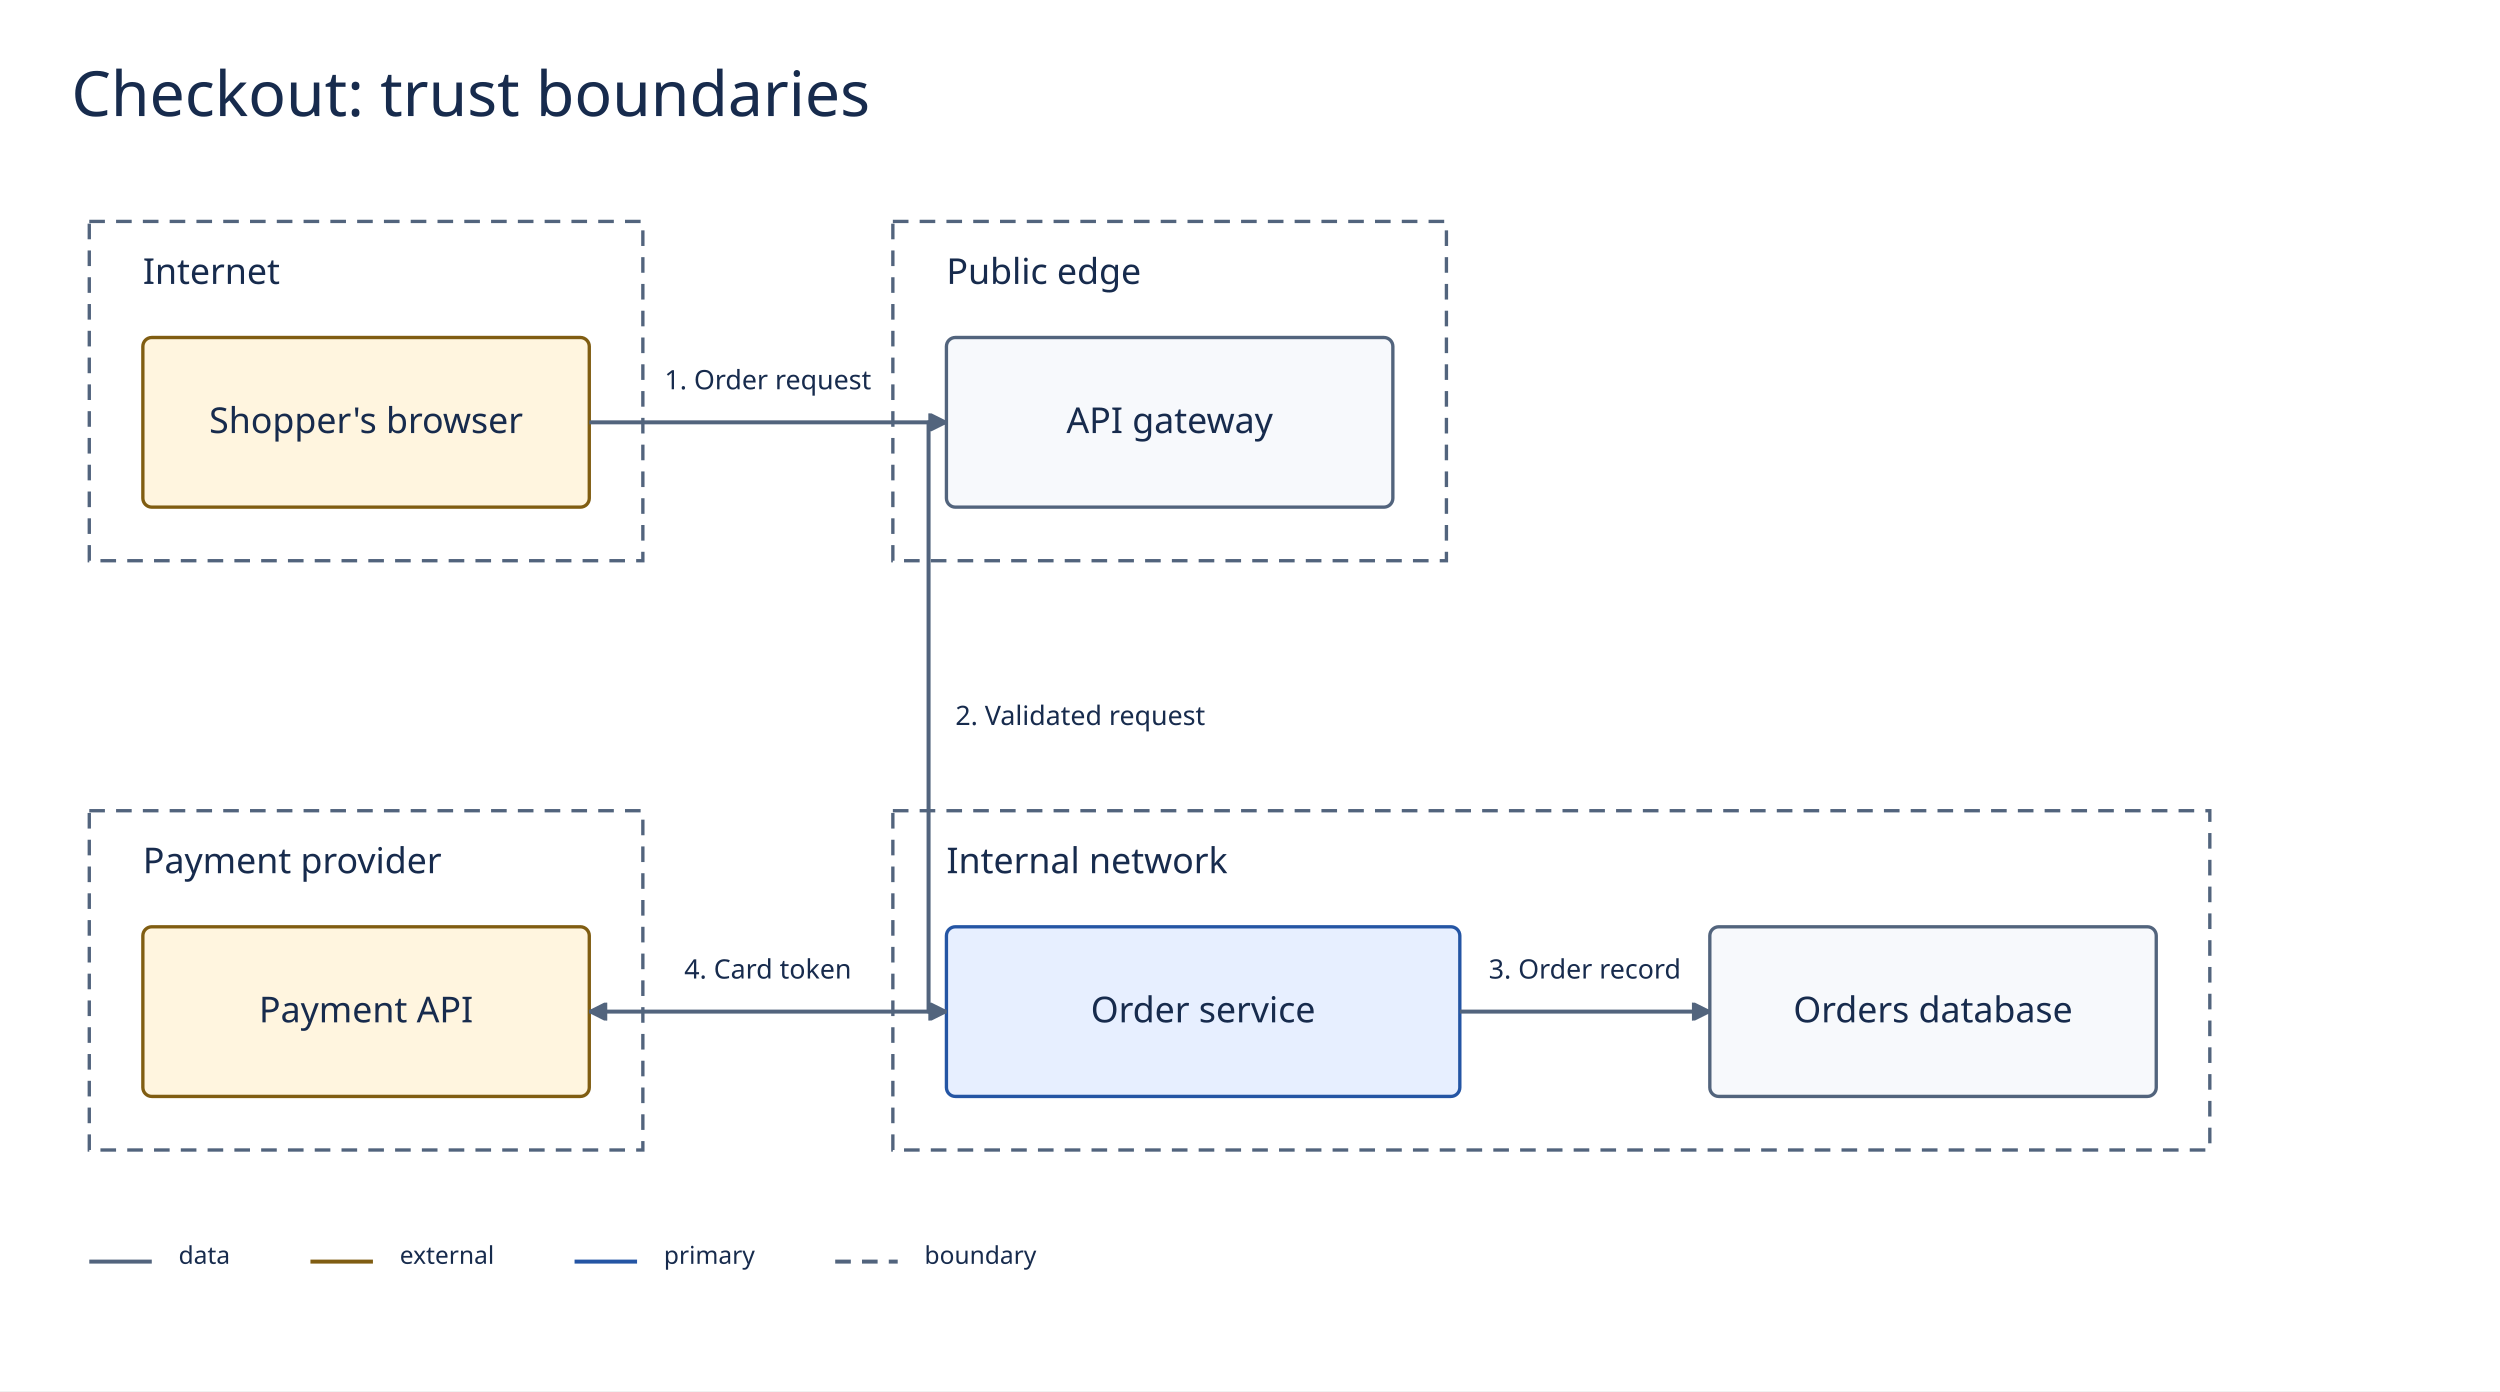
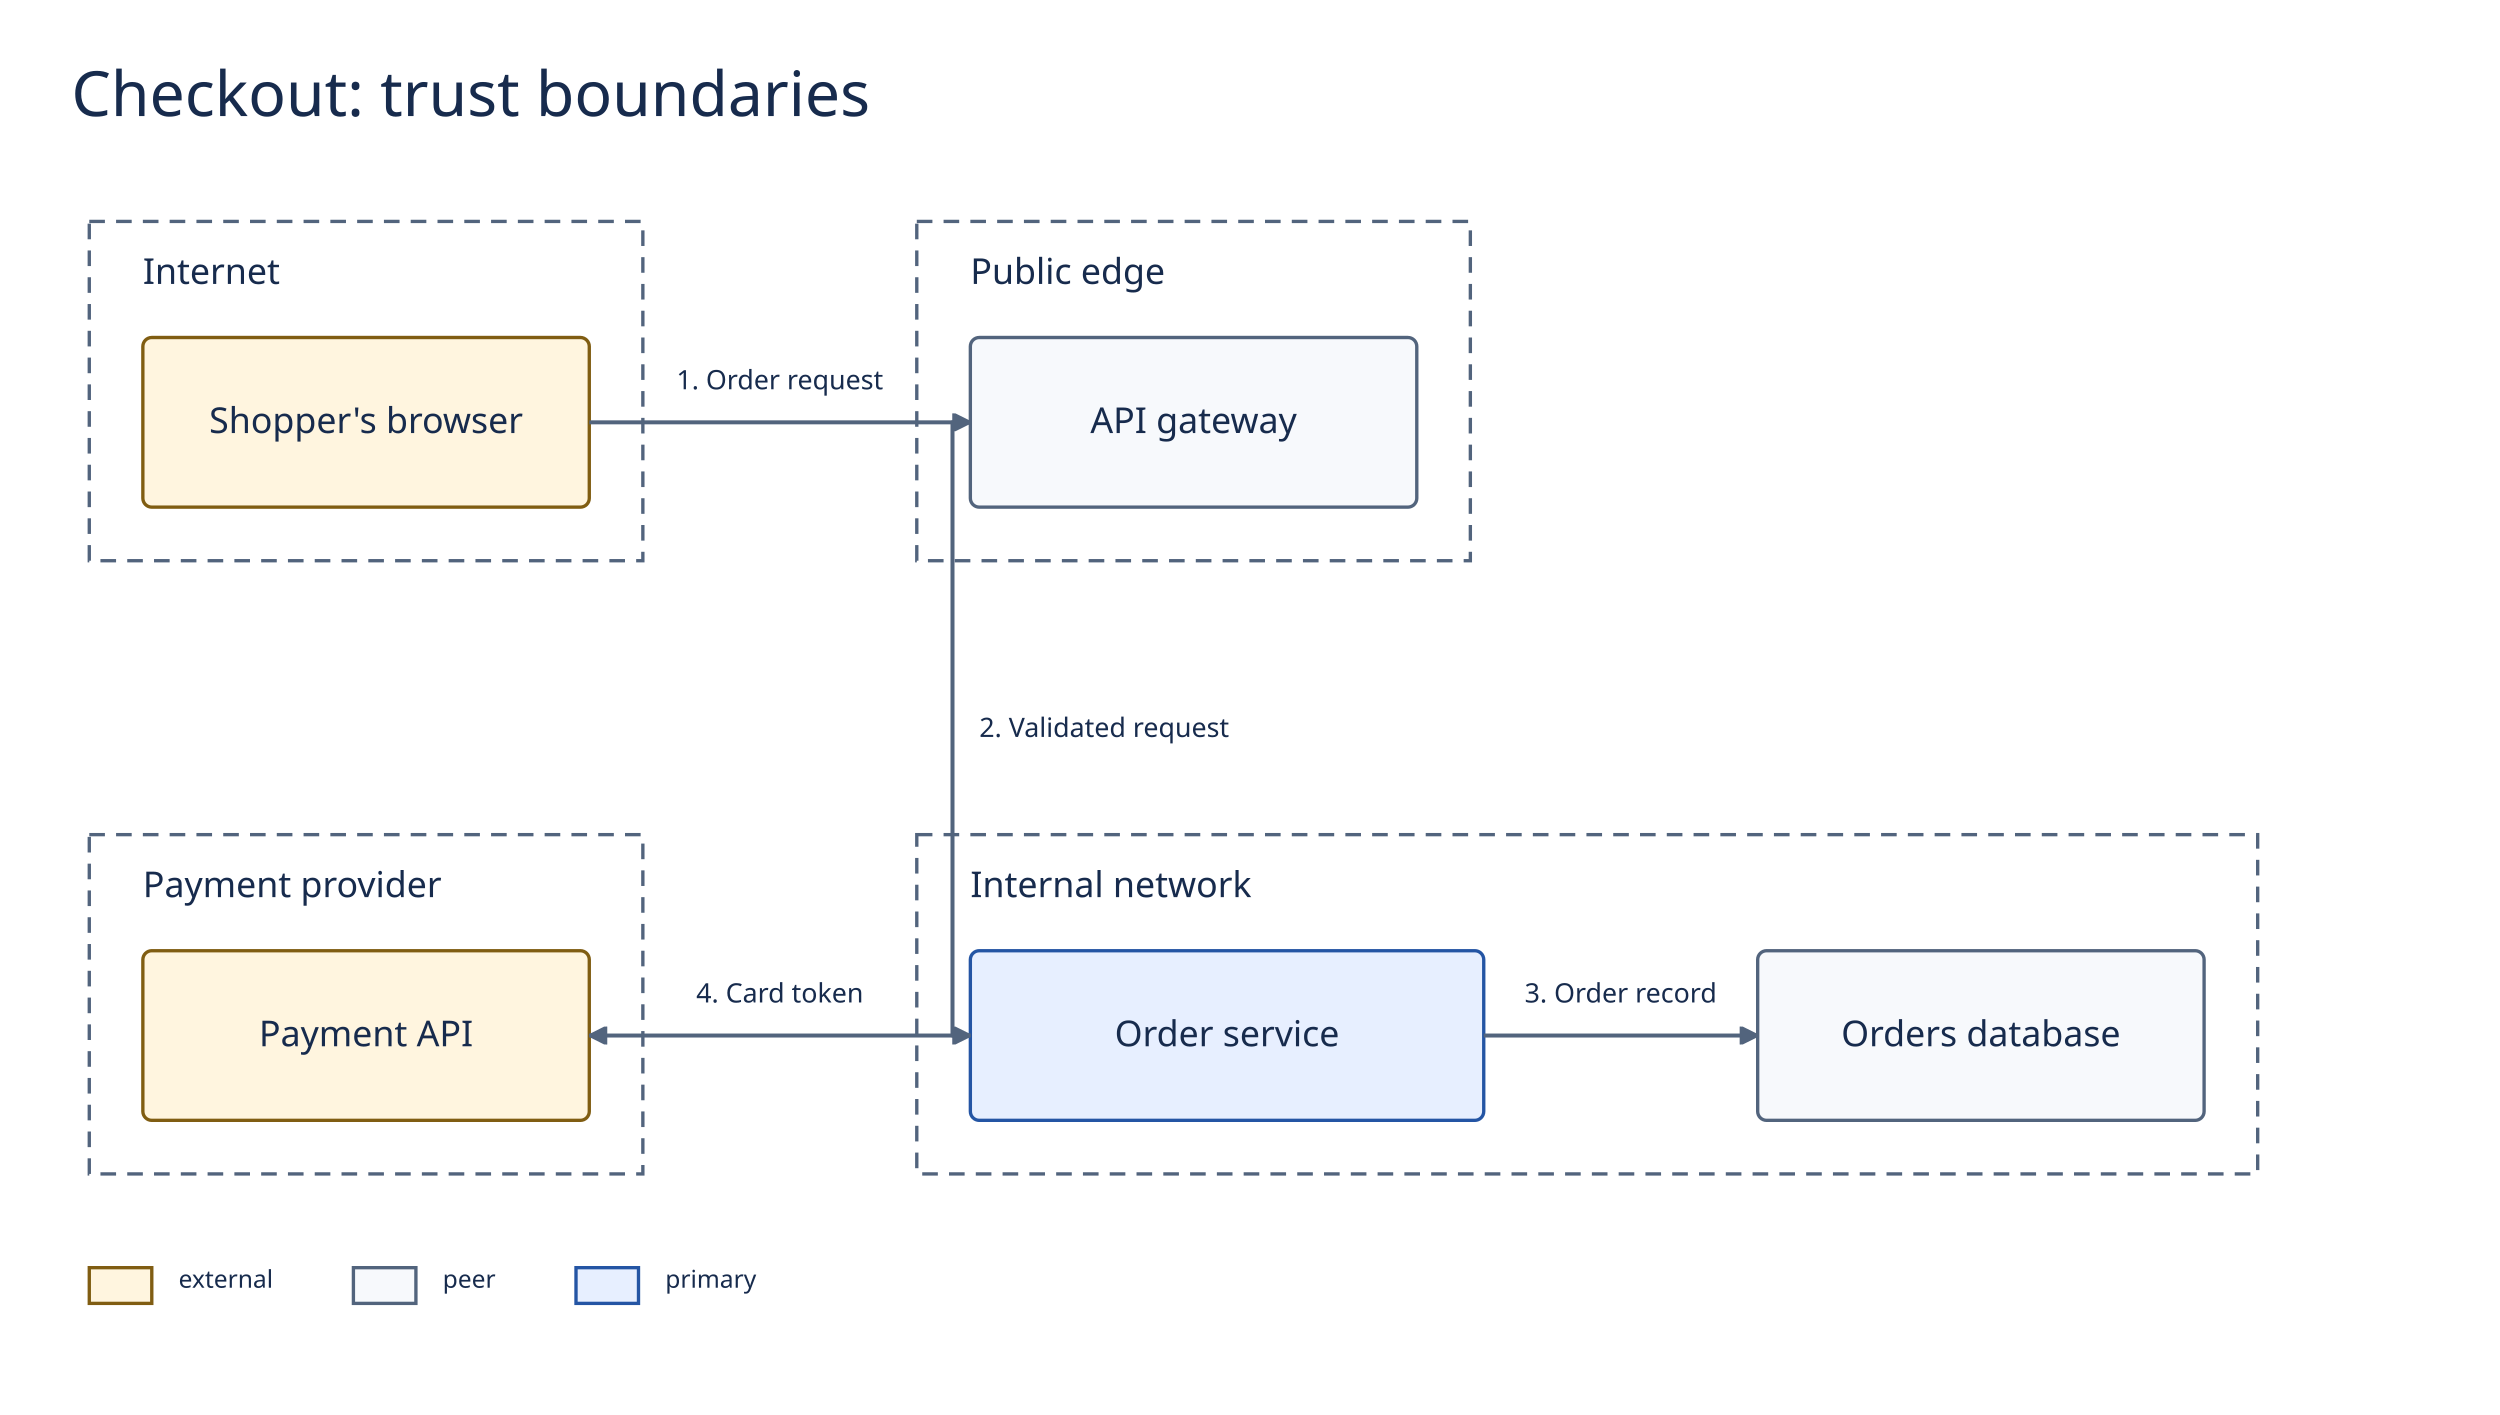
- <svg xmlns="http://www.w3.org/2000/svg" viewBox="0 0 1120 623.2" width="1120" height="623.2" lang="en" role="img" aria-labelledby="f2-en-document-title f2-en-document-desc" data-archatlas="0.1" data-measured-with="pillow">
+ <svg xmlns="http://www.w3.org/2000/svg" viewBox="0 0 1120 633.919" width="1120" height="633.919" lang="en" role="img" aria-labelledby="f2-en-document-title f2-en-document-desc" data-archatlas="0.1" data-measured-with="pillow">
  <defs>
-     <marker id="f2-en-marker-external-arrow" viewBox="0 0 10 10" refX="10" refY="5" markerWidth="8" markerHeight="8" markerUnits="userSpaceOnUse" orient="auto-start-reverse">
-       <path d="M 0 0 L 10 5 L 0 10 Z" fill="#805d12" stroke="#805d12" stroke-width="1.5" />
-     </marker>
-     <marker id="f2-en-marker-external-circle" viewBox="0 0 10 10" refX="5" refY="5" markerWidth="8" markerHeight="8" markerUnits="userSpaceOnUse">
-       <circle cx="5" cy="5" r="3.5" fill="#ffffff" stroke="#805d12" stroke-width="1.5" />
-     </marker>
    <marker id="f2-en-marker-peer-arrow" viewBox="0 0 10 10" refX="10" refY="5" markerWidth="8" markerHeight="8" markerUnits="userSpaceOnUse" orient="auto-start-reverse">
      <path d="M 0 0 L 10 5 L 0 10 Z" fill="#52647d" stroke="#52647d" stroke-width="1.5" />
    </marker>
    <marker id="f2-en-marker-peer-circle" viewBox="0 0 10 10" refX="5" refY="5" markerWidth="8" markerHeight="8" markerUnits="userSpaceOnUse">
      <circle cx="5" cy="5" r="3.5" fill="#ffffff" stroke="#52647d" stroke-width="1.5" />
    </marker>
-     <marker id="f2-en-marker-primary-arrow" viewBox="0 0 10 10" refX="10" refY="5" markerWidth="8" markerHeight="8" markerUnits="userSpaceOnUse" orient="auto-start-reverse">
-       <path d="M 0 0 L 10 5 L 0 10 Z" fill="#2455a4" stroke="#2455a4" stroke-width="1.5" />
-     </marker>
-     <marker id="f2-en-marker-primary-circle" viewBox="0 0 10 10" refX="5" refY="5" markerWidth="8" markerHeight="8" markerUnits="userSpaceOnUse">
-       <circle cx="5" cy="5" r="3.5" fill="#ffffff" stroke="#2455a4" stroke-width="1.5" />
-     </marker>
  </defs>
-   <rect width="1120" height="623.2" fill="#ffffff" data-role="canvas" />
+   <rect width="1120" height="633.919" fill="#ffffff" data-role="canvas" />
  <rect id="f2-en-shape-group-g_net" data-id="g_net" data-role="group" data-parent="" data-kind="frame" fill="#ffffff" stroke="#52647d" stroke-width="1.5" data-box="40 99.2 248 152" stroke-dasharray="7 5" x="40" y="99.2" width="248" height="152" rx="0" />
  <rect id="f2-en-shape-node-shopper" data-id="shopper" data-role="node" data-parent="g_net" data-kind="external" fill="#fff5df" stroke="#805d12" stroke-width="1.5" data-box="64 151.2 200 76" x="64" y="151.2" width="200" height="76" rx="4" />
-   <rect id="f2-en-shape-group-g_edge" data-id="g_edge" data-role="group" data-parent="" data-kind="frame" fill="#ffffff" stroke="#52647d" stroke-width="1.5" data-box="400 99.2 248 152" stroke-dasharray="7 5" x="400" y="99.2" width="248" height="152" rx="0" />
-   <rect id="f2-en-shape-node-gw" data-id="gw" data-role="node" data-parent="g_edge" data-kind="component" fill="#f7f9fc" stroke="#52647d" stroke-width="1.5" data-box="424 151.2 200 76" x="424" y="151.2" width="200" height="76" rx="4" />
-   <rect id="f2-en-shape-group-g_tp" data-id="g_tp" data-role="group" data-parent="" data-kind="frame" fill="#ffffff" stroke="#52647d" stroke-width="1.5" data-box="40 363.2 248 152" stroke-dasharray="7 5" x="40" y="363.2" width="248" height="152" rx="0" />
-   <rect id="f2-en-shape-node-pay" data-id="pay" data-role="node" data-parent="g_tp" data-kind="external" fill="#fff5df" stroke="#805d12" stroke-width="1.5" data-box="64 415.2 200 76" x="64" y="415.2" width="200" height="76" rx="4" />
-   <rect id="f2-en-shape-group-g_int" data-id="g_int" data-role="group" data-parent="" data-kind="frame" fill="#ffffff" stroke="#52647d" stroke-width="1.5" data-box="400 363.2 590 152" stroke-dasharray="7 5" x="400" y="363.2" width="590" height="152" rx="0" />
-   <rect id="f2-en-shape-node-ord" data-id="ord" data-role="node" data-parent="g_int" data-kind="component" fill="#e7efff" stroke="#2455a4" stroke-width="1.5" data-box="424 415.2 230 76" x="424" y="415.2" width="230" height="76" rx="4" />
-   <rect id="f2-en-shape-node-db" data-id="db" data-role="node" data-parent="g_int" data-kind="store" fill="#f7f9fc" stroke="#52647d" stroke-width="1.5" data-box="766 415.2 200 76" x="766" y="415.2" width="200" height="76" rx="4" />
-   <polyline id="f2-en-edge-edge-1" data-id="edge-1" data-role="edge" data-from="shopper" data-to="gw" data-kind="data" points="264,189.2 424,189.2" fill="none" stroke="#52647d" stroke-width="1.8" stroke-linejoin="round" marker-end="url(#f2-en-marker-peer-arrow)" />
-   <polyline id="f2-en-edge-edge-2" data-id="edge-2" data-role="edge" data-from="gw" data-to="ord" data-kind="data" points="424,189.2 416,189.2 416,453.2 424,453.2" fill="none" stroke="#52647d" stroke-width="1.8" stroke-linejoin="round" marker-end="url(#f2-en-marker-peer-arrow)" />
-   <polyline id="f2-en-edge-edge-3" data-id="edge-3" data-role="edge" data-from="ord" data-to="db" data-kind="data" points="654,453.2 766,453.2" fill="none" stroke="#52647d" stroke-width="1.8" stroke-linejoin="round" marker-end="url(#f2-en-marker-peer-arrow)" />
-   <polyline id="f2-en-edge-edge-4" data-id="edge-4" data-role="edge" data-from="ord" data-to="pay" data-kind="data" points="424,453.2 264,453.2" fill="none" stroke="#52647d" stroke-width="1.8" stroke-linejoin="round" marker-end="url(#f2-en-marker-peer-arrow)" />
-   <polyline id="f2-en-edge-legend-line-0" data-id="legend-line-0" data-role="edge" data-from="" data-to="" data-kind="legend" points="40,565.2 68,565.2" fill="none" stroke="#52647d" stroke-width="1.8" stroke-linejoin="round" />
-   <polyline id="f2-en-edge-legend-line-1" data-id="legend-line-1" data-role="edge" data-from="" data-to="" data-kind="legend" points="139.078,565.2 167.078,565.2" fill="none" stroke="#805d12" stroke-width="1.8" stroke-linejoin="round" />
-   <polyline id="f2-en-edge-legend-line-2" data-id="legend-line-2" data-role="edge" data-from="" data-to="" data-kind="legend" points="257.406,565.2 285.406,565.2" fill="none" stroke="#2455a4" stroke-width="1.8" stroke-linejoin="round" />
-   <polyline id="f2-en-edge-legend-line-3" data-id="legend-line-3" data-role="edge" data-from="" data-to="" data-kind="legend" points="374.172,565.2 402.172,565.2" fill="none" stroke="#52647d" stroke-width="1.8" stroke-linejoin="round" stroke-dasharray="7 5" />
-   <rect id="f2-en-shape-label-bg-__edge-1-background" data-id="__edge-1-background" data-role="label-bg" data-parent="edge-1" x="292.68" y="158.4" width="102.641" height="24.8" fill="#ffffff" fill-opacity="0.92" rx="3" />
-   <rect id="f2-en-shape-label-bg-__edge-2-background" data-id="__edge-2-background" data-role="label-bg" data-parent="edge-2" x="423" y="308.8" width="121.922" height="24.8" fill="#ffffff" fill-opacity="0.92" rx="3" />
-   <rect id="f2-en-shape-label-bg-__edge-3-background" data-id="__edge-3-background" data-role="label-bg" data-parent="edge-3" x="661.938" y="422.4" width="96.125" height="24.8" fill="#ffffff" fill-opacity="0.92" rx="3" />
-   <rect id="f2-en-shape-label-bg-__edge-4-background" data-id="__edge-4-background" data-role="label-bg" data-parent="edge-4" x="301.539" y="422.4" width="84.922" height="24.8" fill="#ffffff" fill-opacity="0.92" rx="3" />
+   <rect id="f2-en-shape-group-g_edge" data-id="g_edge" data-role="group" data-parent="" data-kind="frame" fill="#ffffff" stroke="#52647d" stroke-width="1.5" data-box="410.719 99.2 248 152" stroke-dasharray="7 5" x="410.719" y="99.2" width="248" height="152" rx="0" />
+   <rect id="f2-en-shape-node-gw" data-id="gw" data-role="node" data-parent="g_edge" data-kind="component" fill="#f7f9fc" stroke="#52647d" stroke-width="1.5" data-box="434.719 151.2 200 76" x="434.719" y="151.2" width="200" height="76" rx="4" />
+   <rect id="f2-en-shape-group-g_tp" data-id="g_tp" data-role="group" data-parent="" data-kind="frame" fill="#ffffff" stroke="#52647d" stroke-width="1.5" data-box="40 373.919 248 152" stroke-dasharray="7 5" x="40" y="373.919" width="248" height="152" rx="0" />
+   <rect id="f2-en-shape-node-pay" data-id="pay" data-role="node" data-parent="g_tp" data-kind="external" fill="#fff5df" stroke="#805d12" stroke-width="1.5" data-box="64 425.919 200 76" x="64" y="425.919" width="200" height="76" rx="4" />
+   <rect id="f2-en-shape-group-g_int" data-id="g_int" data-role="group" data-parent="" data-kind="frame" fill="#ffffff" stroke="#52647d" stroke-width="1.5" data-box="410.719 373.919 600.719 152" stroke-dasharray="7 5" x="410.719" y="373.919" width="600.719" height="152" rx="0" />
+   <rect id="f2-en-shape-node-ord" data-id="ord" data-role="node" data-parent="g_int" data-kind="component" fill="#e7efff" stroke="#2455a4" stroke-width="1.5" data-box="434.719 425.919 230 76" x="434.719" y="425.919" width="230" height="76" rx="4" />
+   <rect id="f2-en-shape-node-db" data-id="db" data-role="node" data-parent="g_int" data-kind="store" fill="#f7f9fc" stroke="#52647d" stroke-width="1.5" data-box="787.438 425.919 200 76" x="787.438" y="425.919" width="200" height="76" rx="4" />
+   <rect id="f2-en-shape-legend-swatch-__legend-swatch-0" data-id="__legend-swatch-0" data-role="legend-swatch" data-parent="" data-kind="component" fill="#fff5df" stroke="#805d12" stroke-width="1.5" data-box="40 567.919 28 16" x="40" y="567.919" width="28" height="16" rx="0" />
+   <rect id="f2-en-shape-legend-swatch-__legend-swatch-1" data-id="__legend-swatch-1" data-role="legend-swatch" data-parent="" data-kind="component" fill="#f7f9fc" stroke="#52647d" stroke-width="1.5" data-box="158.328 567.919 28 16" x="158.328" y="567.919" width="28" height="16" rx="0" />
+   <rect id="f2-en-shape-legend-swatch-__legend-swatch-2" data-id="__legend-swatch-2" data-role="legend-swatch" data-parent="" data-kind="component" fill="#e7efff" stroke="#2455a4" stroke-width="1.5" data-box="258.047 567.919 28 16" x="258.047" y="567.919" width="28" height="16" rx="0" />
+   <polyline id="f2-en-edge-edge-1" data-id="edge-1" data-role="edge" data-from="shopper" data-to="gw" data-kind="data" points="264,189.2 434.719,189.2" fill="none" stroke="#52647d" stroke-width="1.8" stroke-linejoin="round" marker-end="url(#f2-en-marker-peer-arrow)" />
+   <polyline id="f2-en-edge-edge-2" data-id="edge-2" data-role="edge" data-from="gw" data-to="ord" data-kind="data" points="434.719,189.2 426.719,189.2 426.719,463.919 434.719,463.919" fill="none" stroke="#52647d" stroke-width="1.8" stroke-linejoin="round" marker-end="url(#f2-en-marker-peer-arrow)" />
+   <polyline id="f2-en-edge-edge-3" data-id="edge-3" data-role="edge" data-from="ord" data-to="db" data-kind="data" points="664.719,463.919 787.438,463.919" fill="none" stroke="#52647d" stroke-width="1.8" stroke-linejoin="round" marker-end="url(#f2-en-marker-peer-arrow)" />
+   <polyline id="f2-en-edge-edge-4" data-id="edge-4" data-role="edge" data-from="ord" data-to="pay" data-kind="data" points="434.719,463.919 264,463.919" fill="none" stroke="#52647d" stroke-width="1.8" stroke-linejoin="round" marker-end="url(#f2-en-marker-peer-arrow)" />
+   <rect id="f2-en-shape-label-bg-__edge-1-background" data-id="__edge-1-background" data-role="label-bg" data-parent="edge-1" x="298.039" y="158.4" width="102.641" height="24.8" fill="#ffffff" fill-opacity="0.92" rx="3" />
+   <rect id="f2-en-shape-label-bg-__edge-2-background" data-id="__edge-2-background" data-role="label-bg" data-parent="edge-2" x="433.719" y="314.159" width="121.922" height="24.8" fill="#ffffff" fill-opacity="0.92" rx="3" />
+   <rect id="f2-en-shape-label-bg-__edge-3-background" data-id="__edge-3-background" data-role="label-bg" data-parent="edge-3" x="678.016" y="433.119" width="96.125" height="24.8" fill="#ffffff" fill-opacity="0.92" rx="3" />
+   <rect id="f2-en-shape-label-bg-__edge-4-background" data-id="__edge-4-background" data-role="label-bg" data-parent="edge-4" x="306.898" y="433.119" width="84.922" height="24.8" fill="#ffffff" fill-opacity="0.92" rx="3" />
  <text id="f2-en-text-title-figure-title" data-id="figure-title" data-role="title" data-owner="" x="32" y="52" font-size="28" font-family="&quot;Noto Sans&quot;, &quot;DejaVu Sans&quot;, &quot;Liberation Sans&quot;, &quot;Noto Sans CJK SC&quot;, sans-serif" text-anchor="start" fill="#172b4d" data-text-box="32 24 357.734 39.2">
    <tspan x="32" y="52">
      <tspan font-family="Noto Sans">Checkout: trust boundaries</tspan>
    </tspan>
  </text>
  <text id="f2-en-text-group-title-g_net-title" data-id="g_net-title" data-role="group-title" data-owner="g_net" x="64" y="127.2" font-size="16" font-family="&quot;Noto Sans&quot;, &quot;DejaVu Sans&quot;, &quot;Liberation Sans&quot;, &quot;Noto Sans CJK SC&quot;, sans-serif" text-anchor="start" fill="#172b4d" data-text-box="64 111.2 61.438 22.4">
    <tspan x="64" y="127.2">
      <tspan font-family="Noto Sans">Internet</tspan>
    </tspan>
  </text>
  <text id="f2-en-text-name-shopper-name" data-id="shopper-name" data-role="name" data-owner="shopper" x="164" y="194" font-size="16" font-family="&quot;Noto Sans&quot;, &quot;DejaVu Sans&quot;, &quot;Liberation Sans&quot;, &quot;Noto Sans CJK SC&quot;, sans-serif" text-anchor="middle" fill="#172b4d" data-text-box="93.68 178 140.641 22.4">
    <tspan x="164" y="194">
      <tspan font-family="Noto Sans">Shopper's browser</tspan>
    </tspan>
  </text>
-   <text id="f2-en-text-group-title-g_edge-title" data-id="g_edge-title" data-role="group-title" data-owner="g_edge" x="424" y="127.2" font-size="16" font-family="&quot;Noto Sans&quot;, &quot;DejaVu Sans&quot;, &quot;Liberation Sans&quot;, &quot;Noto Sans CJK SC&quot;, sans-serif" text-anchor="start" fill="#172b4d" data-text-box="424 111.2 87.266 22.4">
-     <tspan x="424" y="127.2">
+   <text id="f2-en-text-group-title-g_edge-title" data-id="g_edge-title" data-role="group-title" data-owner="g_edge" x="434.719" y="127.2" font-size="16" font-family="&quot;Noto Sans&quot;, &quot;DejaVu Sans&quot;, &quot;Liberation Sans&quot;, &quot;Noto Sans CJK SC&quot;, sans-serif" text-anchor="start" fill="#172b4d" data-text-box="434.719 111.2 87.266 22.4">
+     <tspan x="434.719" y="127.2">
      <tspan font-family="Noto Sans">Public edge</tspan>
    </tspan>
  </text>
-   <text id="f2-en-text-name-gw-name" data-id="gw-name" data-role="name" data-owner="gw" x="524" y="194" font-size="16" font-family="&quot;Noto Sans&quot;, &quot;DejaVu Sans&quot;, &quot;Liberation Sans&quot;, &quot;Noto Sans CJK SC&quot;, sans-serif" text-anchor="middle" fill="#172b4d" data-text-box="477.75 178 92.5 22.4">
-     <tspan x="524" y="194">
+   <text id="f2-en-text-name-gw-name" data-id="gw-name" data-role="name" data-owner="gw" x="534.719" y="194" font-size="16" font-family="&quot;Noto Sans&quot;, &quot;DejaVu Sans&quot;, &quot;Liberation Sans&quot;, &quot;Noto Sans CJK SC&quot;, sans-serif" text-anchor="middle" fill="#172b4d" data-text-box="488.469 178 92.5 22.4">
+     <tspan x="534.719" y="194">
      <tspan font-family="Noto Sans">API gateway</tspan>
    </tspan>
  </text>
-   <text id="f2-en-text-group-title-g_tp-title" data-id="g_tp-title" data-role="group-title" data-owner="g_tp" x="64" y="391.2" font-size="16" font-family="&quot;Noto Sans&quot;, &quot;DejaVu Sans&quot;, &quot;Liberation Sans&quot;, &quot;Noto Sans CJK SC&quot;, sans-serif" text-anchor="start" fill="#172b4d" data-text-box="64 375.2 133.875 22.4">
-     <tspan x="64" y="391.2">
+   <text id="f2-en-text-group-title-g_tp-title" data-id="g_tp-title" data-role="group-title" data-owner="g_tp" x="64" y="401.919" font-size="16" font-family="&quot;Noto Sans&quot;, &quot;DejaVu Sans&quot;, &quot;Liberation Sans&quot;, &quot;Noto Sans CJK SC&quot;, sans-serif" text-anchor="start" fill="#172b4d" data-text-box="64 385.919 133.875 22.4">
+     <tspan x="64" y="401.919">
      <tspan font-family="Noto Sans">Payment provider</tspan>
    </tspan>
  </text>
-   <text id="f2-en-text-name-pay-name" data-id="pay-name" data-role="name" data-owner="pay" x="164" y="458" font-size="16" font-family="&quot;Noto Sans&quot;, &quot;DejaVu Sans&quot;, &quot;Liberation Sans&quot;, &quot;Noto Sans CJK SC&quot;, sans-serif" text-anchor="middle" fill="#172b4d" data-text-box="116.023 442 95.953 22.4">
-     <tspan x="164" y="458">
+   <text id="f2-en-text-name-pay-name" data-id="pay-name" data-role="name" data-owner="pay" x="164" y="468.719" font-size="16" font-family="&quot;Noto Sans&quot;, &quot;DejaVu Sans&quot;, &quot;Liberation Sans&quot;, &quot;Noto Sans CJK SC&quot;, sans-serif" text-anchor="middle" fill="#172b4d" data-text-box="116.023 452.719 95.953 22.4">
+     <tspan x="164" y="468.719">
      <tspan font-family="Noto Sans">Payment API</tspan>
    </tspan>
  </text>
-   <text id="f2-en-text-group-title-g_int-title" data-id="g_int-title" data-role="group-title" data-owner="g_int" x="424" y="391.2" font-size="16" font-family="&quot;Noto Sans&quot;, &quot;DejaVu Sans&quot;, &quot;Liberation Sans&quot;, &quot;Noto Sans CJK SC&quot;, sans-serif" text-anchor="start" fill="#172b4d" data-text-box="424 375.2 126 22.4">
-     <tspan x="424" y="391.2">
+   <text id="f2-en-text-group-title-g_int-title" data-id="g_int-title" data-role="group-title" data-owner="g_int" x="434.719" y="401.919" font-size="16" font-family="&quot;Noto Sans&quot;, &quot;DejaVu Sans&quot;, &quot;Liberation Sans&quot;, &quot;Noto Sans CJK SC&quot;, sans-serif" text-anchor="start" fill="#172b4d" data-text-box="434.719 385.919 126 22.4">
+     <tspan x="434.719" y="401.919">
      <tspan font-family="Noto Sans">Internal network</tspan>
    </tspan>
  </text>
-   <text id="f2-en-text-name-ord-name" data-id="ord-name" data-role="name" data-owner="ord" x="539" y="458" font-size="16" font-family="&quot;Noto Sans&quot;, &quot;DejaVu Sans&quot;, &quot;Liberation Sans&quot;, &quot;Noto Sans CJK SC&quot;, sans-serif" text-anchor="middle" fill="#172b4d" data-text-box="488.648 442 100.703 22.4">
-     <tspan x="539" y="458">
+   <text id="f2-en-text-name-ord-name" data-id="ord-name" data-role="name" data-owner="ord" x="549.719" y="468.719" font-size="16" font-family="&quot;Noto Sans&quot;, &quot;DejaVu Sans&quot;, &quot;Liberation Sans&quot;, &quot;Noto Sans CJK SC&quot;, sans-serif" text-anchor="middle" fill="#172b4d" data-text-box="499.367 452.719 100.703 22.4">
+     <tspan x="549.719" y="468.719">
      <tspan font-family="Noto Sans">Order service</tspan>
    </tspan>
  </text>
-   <text id="f2-en-text-name-db-name" data-id="db-name" data-role="name" data-owner="db" x="866" y="458" font-size="16" font-family="&quot;Noto Sans&quot;, &quot;DejaVu Sans&quot;, &quot;Liberation Sans&quot;, &quot;Noto Sans CJK SC&quot;, sans-serif" text-anchor="middle" fill="#172b4d" data-text-box="803.422 442 125.156 22.4">
-     <tspan x="866" y="458">
+   <text id="f2-en-text-name-db-name" data-id="db-name" data-role="name" data-owner="db" x="887.438" y="468.719" font-size="16" font-family="&quot;Noto Sans&quot;, &quot;DejaVu Sans&quot;, &quot;Liberation Sans&quot;, &quot;Noto Sans CJK SC&quot;, sans-serif" text-anchor="middle" fill="#172b4d" data-text-box="824.859 452.719 125.156 22.4">
+     <tspan x="887.438" y="468.719">
      <tspan font-family="Noto Sans">Orders database</tspan>
    </tspan>
  </text>
-   <text id="f2-en-text-edge-label-edge-1-label" data-id="edge-1-label" data-role="edge-label" data-owner="edge-1" x="344" y="174.4" font-size="12" font-family="&quot;Noto Sans&quot;, &quot;DejaVu Sans&quot;, &quot;Liberation Sans&quot;, &quot;Noto Sans CJK SC&quot;, sans-serif" text-anchor="middle" fill="#172b4d" data-text-box="297.68 162.4 92.641 16.8">
-     <tspan x="344" y="174.4">
+   <text id="f2-en-text-edge-label-edge-1-label" data-id="edge-1-label" data-role="edge-label" data-owner="edge-1" x="349.359" y="174.4" font-size="12" font-family="&quot;Noto Sans&quot;, &quot;DejaVu Sans&quot;, &quot;Liberation Sans&quot;, &quot;Noto Sans CJK SC&quot;, sans-serif" text-anchor="middle" fill="#172b4d" data-text-box="303.039 162.4 92.641 16.8">
+     <tspan x="349.359" y="174.4">
      <tspan font-family="Noto Sans">1. Order request</tspan>
    </tspan>
  </text>
-   <text id="f2-en-text-edge-label-edge-2-label" data-id="edge-2-label" data-role="edge-label" data-owner="edge-2" x="483.961" y="324.8" font-size="12" font-family="&quot;Noto Sans&quot;, &quot;DejaVu Sans&quot;, &quot;Liberation Sans&quot;, &quot;Noto Sans CJK SC&quot;, sans-serif" text-anchor="middle" fill="#172b4d" data-text-box="428 312.8 111.922 16.8">
-     <tspan x="483.961" y="324.8">
+   <text id="f2-en-text-edge-label-edge-2-label" data-id="edge-2-label" data-role="edge-label" data-owner="edge-2" x="494.68" y="330.159" font-size="12" font-family="&quot;Noto Sans&quot;, &quot;DejaVu Sans&quot;, &quot;Liberation Sans&quot;, &quot;Noto Sans CJK SC&quot;, sans-serif" text-anchor="middle" fill="#172b4d" data-text-box="438.719 318.159 111.922 16.8">
+     <tspan x="494.68" y="330.159">
      <tspan font-family="Noto Sans">2. Validated request</tspan>
    </tspan>
  </text>
-   <text id="f2-en-text-edge-label-edge-3-label" data-id="edge-3-label" data-role="edge-label" data-owner="edge-3" x="710" y="438.4" font-size="12" font-family="&quot;Noto Sans&quot;, &quot;DejaVu Sans&quot;, &quot;Liberation Sans&quot;, &quot;Noto Sans CJK SC&quot;, sans-serif" text-anchor="middle" fill="#172b4d" data-text-box="666.938 426.4 86.125 16.8">
-     <tspan x="710" y="438.4">
+   <text id="f2-en-text-edge-label-edge-3-label" data-id="edge-3-label" data-role="edge-label" data-owner="edge-3" x="726.078" y="449.119" font-size="12" font-family="&quot;Noto Sans&quot;, &quot;DejaVu Sans&quot;, &quot;Liberation Sans&quot;, &quot;Noto Sans CJK SC&quot;, sans-serif" text-anchor="middle" fill="#172b4d" data-text-box="683.016 437.119 86.125 16.8">
+     <tspan x="726.078" y="449.119">
      <tspan font-family="Noto Sans">3. Order record</tspan>
    </tspan>
  </text>
-   <text id="f2-en-text-edge-label-edge-4-label" data-id="edge-4-label" data-role="edge-label" data-owner="edge-4" x="344" y="438.4" font-size="12" font-family="&quot;Noto Sans&quot;, &quot;DejaVu Sans&quot;, &quot;Liberation Sans&quot;, &quot;Noto Sans CJK SC&quot;, sans-serif" text-anchor="middle" fill="#172b4d" data-text-box="306.539 426.4 74.922 16.8">
-     <tspan x="344" y="438.4">
+   <text id="f2-en-text-edge-label-edge-4-label" data-id="edge-4-label" data-role="edge-label" data-owner="edge-4" x="349.359" y="449.119" font-size="12" font-family="&quot;Noto Sans&quot;, &quot;DejaVu Sans&quot;, &quot;Liberation Sans&quot;, &quot;Noto Sans CJK SC&quot;, sans-serif" text-anchor="middle" fill="#172b4d" data-text-box="311.898 437.119 74.922 16.8">
+     <tspan x="349.359" y="449.119">
      <tspan font-family="Noto Sans">4. Card token</tspan>
    </tspan>
  </text>
-   <text id="f2-en-text-legend-legend-0" data-id="legend-0" data-role="legend" data-owner="" x="80" y="566.2" font-size="11" font-family="&quot;Noto Sans&quot;, &quot;DejaVu Sans&quot;, &quot;Liberation Sans&quot;, &quot;Noto Sans CJK SC&quot;, sans-serif" text-anchor="start" fill="#172b4d" data-text-box="80 555.2 23.078 15.4">
-     <tspan x="80" y="566.2">
-       <tspan font-family="Noto Sans">data</tspan>
-     </tspan>
-   </text>
-   <text id="f2-en-text-legend-legend-1" data-id="legend-1" data-role="legend" data-owner="" x="179.078" y="566.2" font-size="11" font-family="&quot;Noto Sans&quot;, &quot;DejaVu Sans&quot;, &quot;Liberation Sans&quot;, &quot;Noto Sans CJK SC&quot;, sans-serif" text-anchor="start" fill="#172b4d" data-text-box="179.078 555.2 42.328 15.4">
-     <tspan x="179.078" y="566.2">
+   <text id="f2-en-text-legend-legend-0" data-id="legend-0" data-role="legend" data-owner="" x="80" y="576.919" font-size="11" font-family="&quot;Noto Sans&quot;, &quot;DejaVu Sans&quot;, &quot;Liberation Sans&quot;, &quot;Noto Sans CJK SC&quot;, sans-serif" text-anchor="start" fill="#172b4d" data-text-box="80 565.919 42.328 15.4">
+     <tspan x="80" y="576.919">
      <tspan font-family="Noto Sans">external</tspan>
    </tspan>
  </text>
-   <text id="f2-en-text-legend-legend-2" data-id="legend-2" data-role="legend" data-owner="" x="297.406" y="566.2" font-size="11" font-family="&quot;Noto Sans&quot;, &quot;DejaVu Sans&quot;, &quot;Liberation Sans&quot;, &quot;Noto Sans CJK SC&quot;, sans-serif" text-anchor="start" fill="#172b4d" data-text-box="297.406 555.2 40.766 15.4">
-     <tspan x="297.406" y="566.2">
+   <text id="f2-en-text-legend-legend-1" data-id="legend-1" data-role="legend" data-owner="" x="198.328" y="576.919" font-size="11" font-family="&quot;Noto Sans&quot;, &quot;DejaVu Sans&quot;, &quot;Liberation Sans&quot;, &quot;Noto Sans CJK SC&quot;, sans-serif" text-anchor="start" fill="#172b4d" data-text-box="198.328 565.919 23.719 15.4">
+     <tspan x="198.328" y="576.919">
+       <tspan font-family="Noto Sans">peer</tspan>
+     </tspan>
+   </text>
+   <text id="f2-en-text-legend-legend-2" data-id="legend-2" data-role="legend" data-owner="" x="298.047" y="576.919" font-size="11" font-family="&quot;Noto Sans&quot;, &quot;DejaVu Sans&quot;, &quot;Liberation Sans&quot;, &quot;Noto Sans CJK SC&quot;, sans-serif" text-anchor="start" fill="#172b4d" data-text-box="298.047 565.919 40.766 15.4">
+     <tspan x="298.047" y="576.919">
      <tspan font-family="Noto Sans">primary</tspan>
    </tspan>
  </text>
-   <text id="f2-en-text-legend-legend-3" data-id="legend-3" data-role="legend" data-owner="" x="414.172" y="566.2" font-size="11" font-family="&quot;Noto Sans&quot;, &quot;DejaVu Sans&quot;, &quot;Liberation Sans&quot;, &quot;Noto Sans CJK SC&quot;, sans-serif" text-anchor="start" fill="#172b4d" data-text-box="414.172 555.2 50.109 15.4">
-     <tspan x="414.172" y="566.2">
-       <tspan font-family="Noto Sans">boundary</tspan>
-     </tspan>
-   </text>
</svg>
